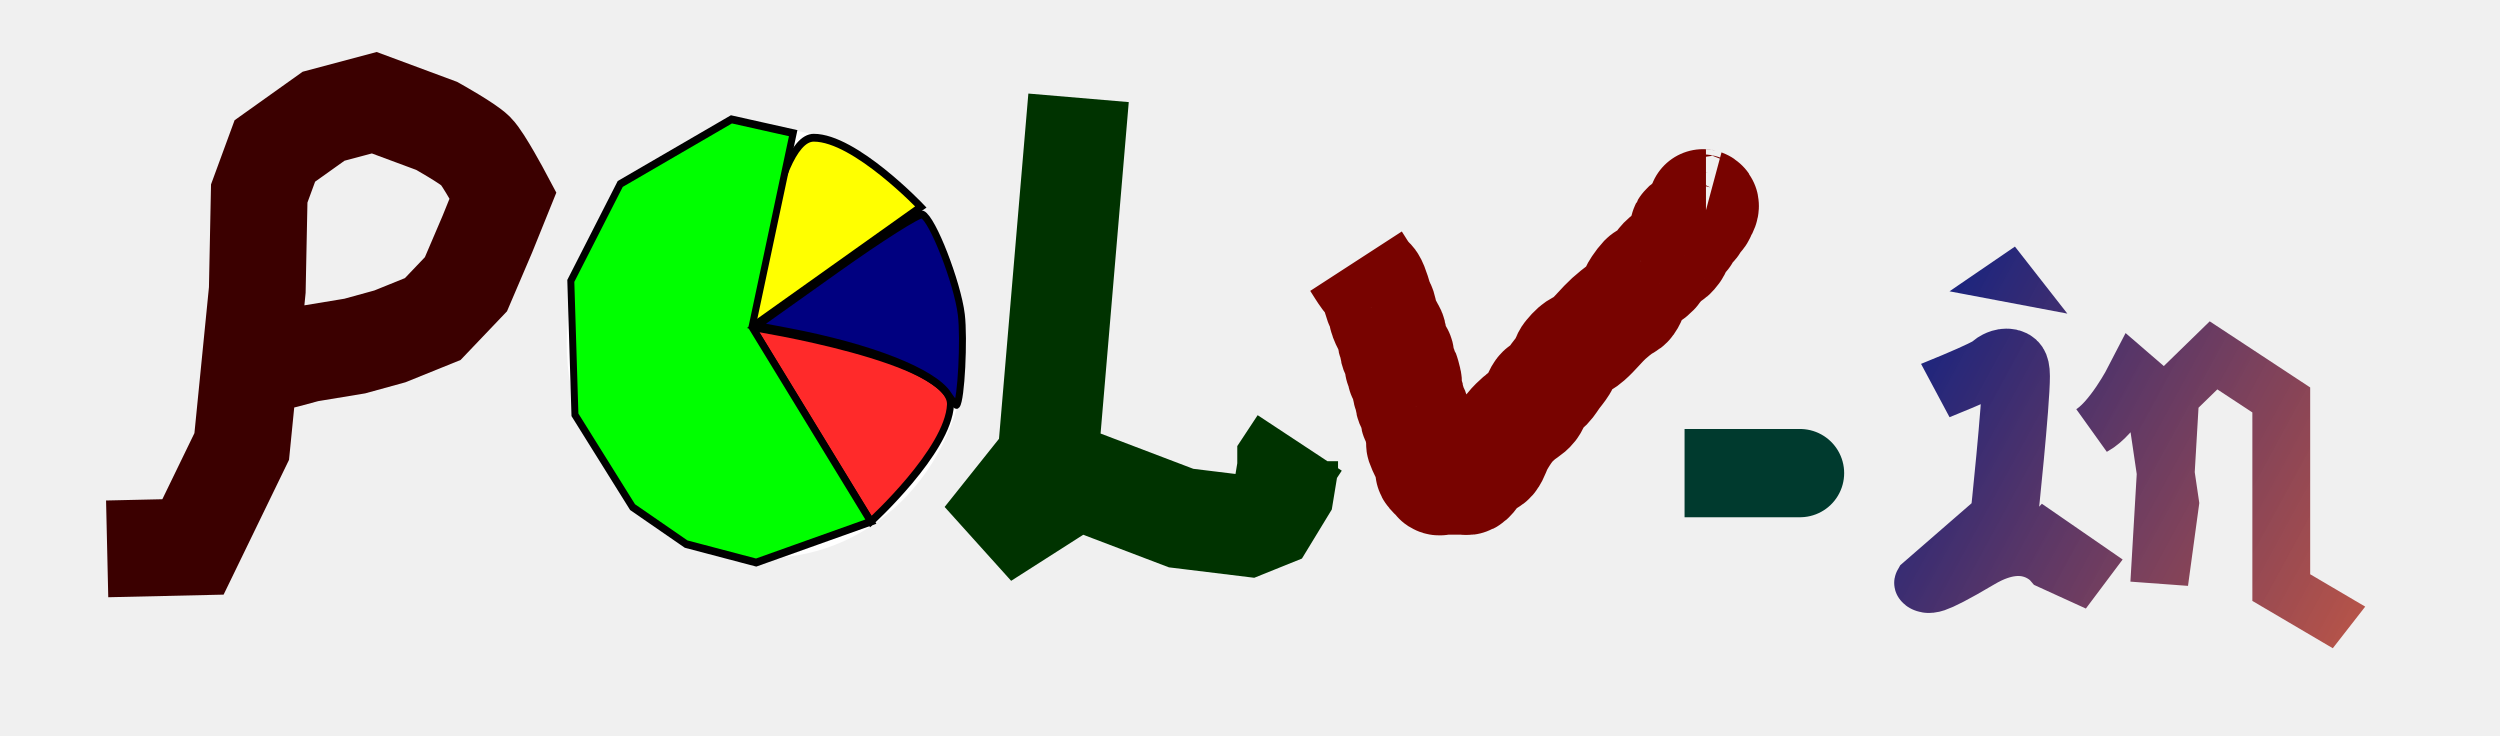
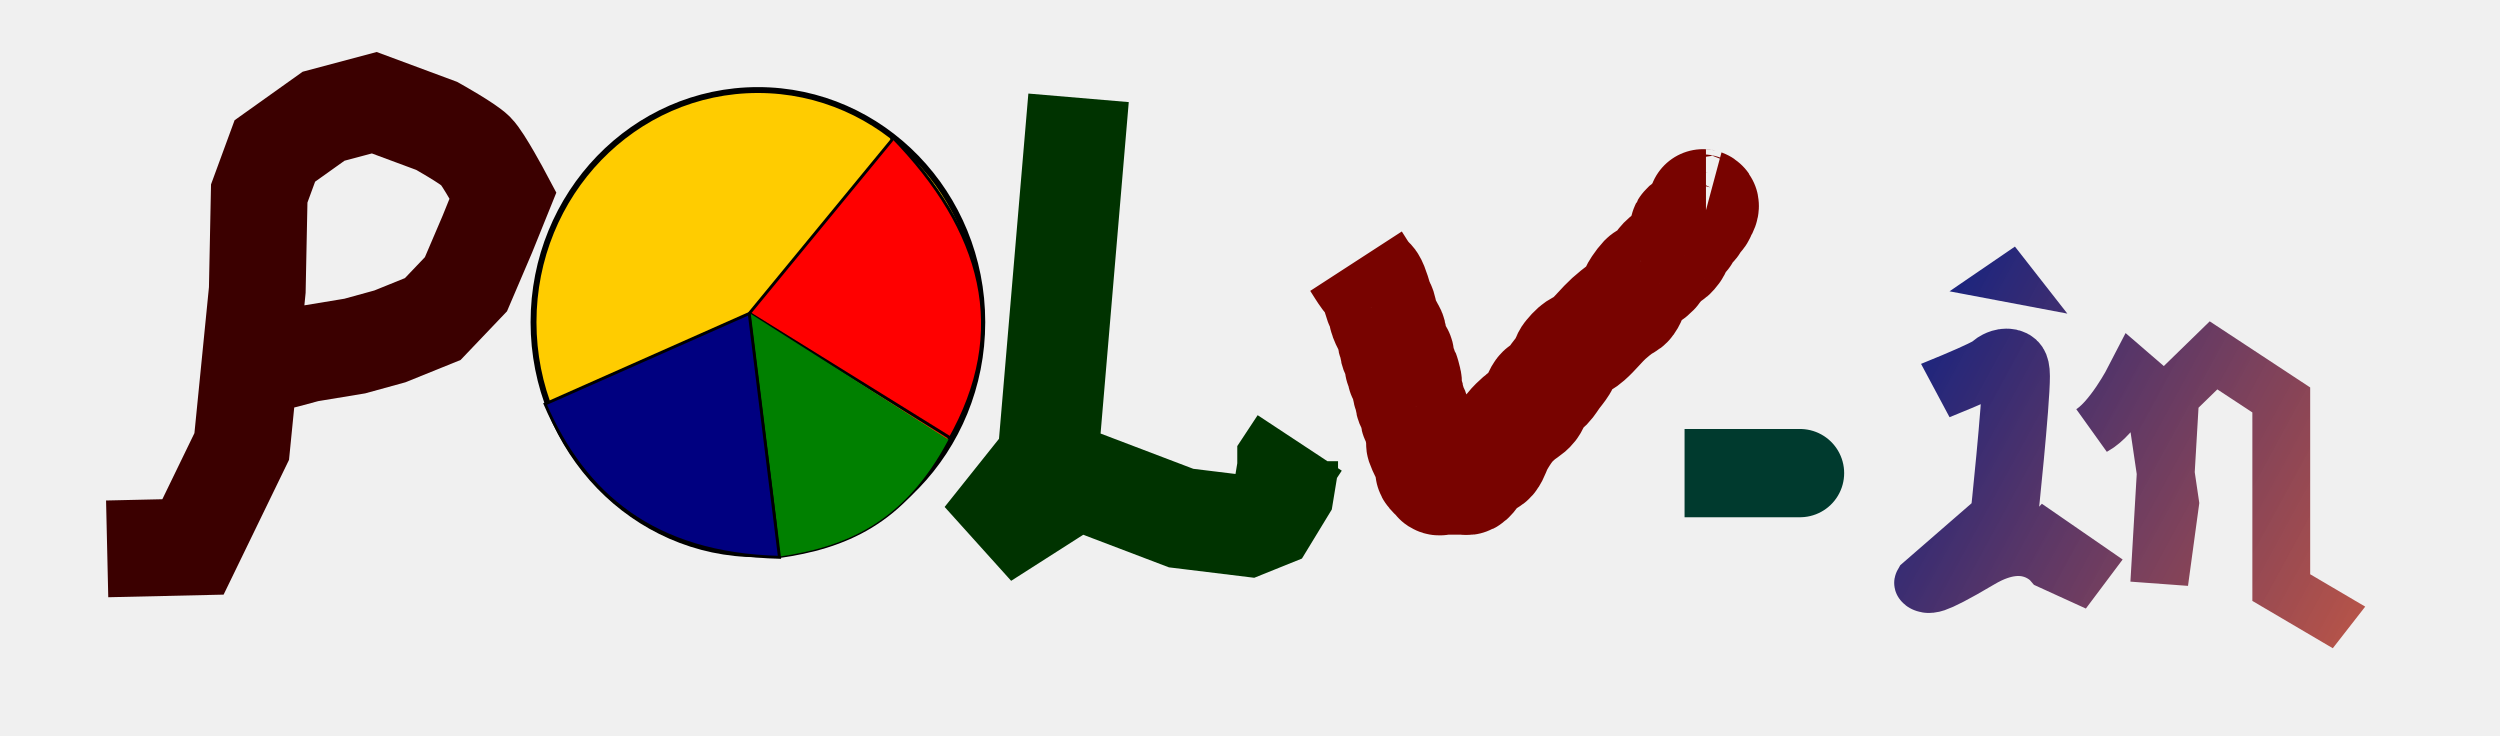
<svg xmlns="http://www.w3.org/2000/svg" xmlns:ns1="http://www.openswatchbook.org/uri/2009/osb" xmlns:xlink="http://www.w3.org/1999/xlink" width="170" height="50" viewBox="0 0 44.979 13.229" id="logo" version="1.1">
  <defs id="defs3986">
    <linearGradient id="linearGradient6383">
      <stop style="stop-color:#011c87;stop-opacity:1" offset="0" id="stop6379" />
      <stop style="stop-color:#d33f17;stop-opacity:0.819" offset="1" id="stop6381" />
    </linearGradient>
    <linearGradient id="linearGradient6356" ns1:paint="solid">
      <stop style="stop-color:#330063;stop-opacity:1;" offset="0" id="stop6354" />
    </linearGradient>
    <linearGradient xlink:href="#linearGradient6383" id="linearGradient6385" x1="32.488" y1="5.487" x2="43.159" y2="10.539" gradientUnits="userSpaceOnUse" />
    <linearGradient xlink:href="#linearGradient6383" id="linearGradient6387" gradientUnits="userSpaceOnUse" x1="32.488" y1="5.487" x2="43.159" y2="10.539" />
    <linearGradient xlink:href="#linearGradient6383" id="linearGradient6389" gradientUnits="userSpaceOnUse" x1="32.488" y1="5.487" x2="43.159" y2="10.539" />
    <linearGradient xlink:href="#linearGradient6383" id="linearGradient6391" gradientUnits="userSpaceOnUse" x1="32.488" y1="5.487" x2="43.159" y2="10.539" />
  </defs>
  <g id="layer1" transform="translate(0,-283.7707)" />
-   <g id="g4804" transform="matrix(1.108883,0,0,1.243196,-1.233746,-2.184107)" style="stroke-width:0.113;stroke-miterlimit:4;stroke-dasharray:none">
-     <ellipse ry="3.107" rx="3.241" style="fill:#ffffff;stroke-width:0.113;stroke-miterlimit:4;stroke-dasharray:none" cy="6.723" cx="13.548" id="path3711" />
-     <path id="path3713" d="m 13.314,6.49 c 0,0 0.334,-2.74 1.002,-2.74 0.668,0 1.737,1.002 1.737,1.002 z" style="fill:#ffff00;stroke:#000000;stroke-width:0.113;stroke-linecap:butt;stroke-linejoin:miter;stroke-miterlimit:4;stroke-dasharray:none;stroke-opacity:1" />
-     <path id="path3713-8" d="m 13.314,6.49 c 0,0 3.257,0.458 3.22,1.125 -0.036,0.667 -1.292,1.69 -1.292,1.69 z" style="fill:#ff2a2a;stroke:#000000;stroke-width:0.113;stroke-linecap:butt;stroke-linejoin:miter;stroke-miterlimit:4;stroke-dasharray:none;stroke-opacity:1" />
-     <path id="path4535" d="m 13.314,6.49 0.668,-2.806 -1.002,-0.2 -1.804,0.935 -0.802,1.403 0.067,1.938 0.935,1.336 0.869,0.535 1.136,0.267 1.861,-0.592 z" style="fill:#00ff00;stroke:#000000;stroke-width:0.113;stroke-linecap:butt;stroke-linejoin:miter;stroke-miterlimit:4;stroke-dasharray:none;stroke-opacity:1" />
-     <path id="path4537" d="m 16.498,7.47 c -0.247,-0.33 -1.261,-0.684 -2.608,-0.912 l -0.504,-0.085 1.299,-0.824 c 0.715,-0.454 1.341,-0.808 1.393,-0.788 0.166,0.064 0.569,0.987 0.632,1.448 0.048,0.353 -0.003,1.24 -0.076,1.308 -0.009,0.008 -0.07,-0.058 -0.137,-0.146 z" style="fill:#000080;stroke:#000000;stroke-width:0.113;stroke-miterlimit:4;stroke-dasharray:none" />
-   </g>
  <path style="fill:none;stroke:#780300;stroke-width:1.964;stroke-linecap:butt;stroke-linejoin:round;stroke-miterlimit:4;stroke-dasharray:none;stroke-opacity:1;paint-order:markers fill stroke" d="m 24.397,4.699 c 0.061,0.094 0.12,0.195 0.184,0.281 0.028,0.039 0.063,0.055 0.092,0.094 0.053,0.072 0.116,0.316 0.138,0.375 0.013,0.035 0.034,0.057 0.046,0.094 0.019,0.058 0.025,0.132 0.046,0.187 0.026,0.071 0.061,0.125 0.092,0.187 0.015,0.031 0.036,0.054 0.046,0.094 0.007,0.028 -0.007,0.066 0,0.094 0.01,0.04 0.036,0.054 0.046,0.094 0.007,0.028 -0.007,0.066 0,0.094 0.01,0.04 0.027,0.074 0.046,0.094 0.014,0.014 0.039,-0.028 0.046,0 0,0.427 -0.022,0.006 0.046,0.281 0.007,0.028 -0.011,0.072 0,0.094 0.095,0.194 -0.004,-0.296 0.092,0.094 0.014,0.056 -0.014,0.132 0,0.187 0.01,0.04 0.036,0.054 0.046,0.094 0.007,0.028 -0.007,0.066 0,0.094 0.019,0.079 0.073,0.108 0.092,0.187 0.007,0.028 -0.007,0.066 0,0.094 0.01,0.04 0.034,0.057 0.046,0.094 0.019,0.058 0.027,0.129 0.046,0.187 0.012,0.037 0.036,0.054 0.046,0.094 0.057,0.231 -0.133,-0.085 0.046,0.281 0.011,0.022 0.035,-0.022 0.046,0 0.011,0.022 -0.007,0.066 0,0.094 0.01,0.04 0.036,0.054 0.046,0.094 0.032,0.129 -0.056,0.084 0.046,0.187 0.014,0.014 0.032,-0.014 0.046,0 0.019,0.02 0.027,0.074 0.046,0.094 0.014,0.014 0.046,-0.031 0.046,0 0,0.031 -0.061,0 -0.046,0 0.107,0 0.214,0 0.322,0 0.046,0 0.092,0 0.138,0 0.031,0 0.062,0.015 0.092,0 0.081,-0.041 0.161,-0.221 0.23,-0.281 0.058,-0.051 0.129,-0.03 0.184,-0.094 0.056,-0.066 0.088,-0.195 0.138,-0.281 0.058,-0.102 0.119,-0.198 0.184,-0.281 0.058,-0.074 0.121,-0.131 0.184,-0.187 0.075,-0.068 0.16,-0.098 0.23,-0.187 0.055,-0.07 0.084,-0.208 0.138,-0.281 0.04,-0.055 0.095,-0.05 0.138,-0.094 0.049,-0.05 0.092,-0.125 0.138,-0.187 0.046,-0.062 0.095,-0.117 0.138,-0.187 0.034,-0.055 0.054,-0.144 0.092,-0.187 C 28.4,6.164 28.411,6.251 28.577,6.105 c 0.126,-0.11 0.242,-0.261 0.368,-0.375 0.075,-0.068 0.152,-0.128 0.23,-0.187 0.045,-0.035 0.098,-0.039 0.138,-0.094 0.054,-0.074 0.085,-0.204 0.138,-0.281 0.223,-0.325 0.122,-0.077 0.322,-0.281 0.049,-0.05 0.088,-0.137 0.138,-0.187 0.149,-0.152 0.109,-0.024 0.23,-0.187 0.042,-0.057 0.097,-0.24 0.138,-0.281 0.014,-0.014 0.035,0.022 0.046,0 0.061,-0.125 -0.097,-0.09 0.046,-0.187 0.029,-0.02 0.063,0.02 0.092,0 0.021,-0.014 0.028,-0.069 0.046,-0.094 0.028,-0.039 0.068,-0.044 0.092,-0.094 0.011,-0.022 -0.011,-0.072 0,-0.094 0.011,-0.022 0.035,0.022 0.046,0 0.061,-0.125 -0.077,-0.094 0.046,-0.094" id="path4541" />
  <path style="opacity:1;fill:none;stroke:#3b0000;stroke-width:1.741;stroke-linecap:butt;stroke-linejoin:miter;stroke-miterlimit:4;stroke-dasharray:none;stroke-opacity:1" d="M 1.928,9.875 3.472,9.84 4.349,8.033 4.629,5.218 4.664,3.481 4.945,2.716 5.822,2.091 6.734,1.848 7.857,2.265 c 0,0 0.561,0.313 0.702,0.452 0.14,0.139 0.491,0.799 0.491,0.799 L 8.769,4.211 8.383,5.114 7.786,5.74 7.015,6.052 6.383,6.226 5.541,6.365 5.155,6.469 4.594,6.608 H 4.419" id="path3990" />
  <path style="fill:none;stroke:#003300;stroke-width:1.813;stroke-linecap:butt;stroke-linejoin:miter;stroke-miterlimit:4;stroke-dasharray:none;stroke-opacity:1" d="m 19.405,1.76 -0.615,7.232 -1.086,0.694 1.049,-1.315 2.497,0.95 1.194,0.146 0.362,-0.146 0.289,-0.475 0.072,-0.438 V 8.298 l 0.217,-0.329" id="path4797" />
  <path style="fill:none;stroke:#003a2e;stroke-width:1.588;stroke-linecap:butt;stroke-linejoin:miter;stroke-miterlimit:4;stroke-dasharray:none;stroke-opacity:1" d="m 30.308,8.512 c 2.117,0 2.08,0 2.08,0" id="path4806" />
  <g id="g4817" style="fill:none;stroke:url(#linearGradient6385);stroke-opacity:1" transform="matrix(1.150796,0,0,1,-4.931782,1.671398)">
    <path id="path4808" d="m 34.542,5.355 c 1.04,-0.483 0.966,-0.52 0.966,-0.52 0,0 0.297,-0.26 0.297,0.26 0,0.52 -0.186,2.526 -0.186,2.526 l -1.189,1.189 c 0,0 -0.074,0.149 0.743,-0.409 0.817,-0.557 1.263,0.037 1.263,0.037 l 0.706,0.371 -1.263,-1.003" style="fill:none;stroke:url(#linearGradient6387);stroke-width:1.058;stroke-linecap:butt;stroke-linejoin:miter;stroke-miterlimit:4;stroke-dasharray:none;stroke-opacity:1" />
    <path id="path4810" d="M 35.733,3.114 C 35.315,3.443 35.315,3.443 35.315,3.443 L 36.068,3.607 Z" style="fill:none;stroke:url(#linearGradient6389);stroke-width:0.482;stroke-linecap:butt;stroke-linejoin:miter;stroke-miterlimit:4;stroke-dasharray:none;stroke-opacity:1" />
    <path id="path4812" d="m 36.985,6.074 c 0.339,-0.211 0.678,-0.971 0.678,-0.971 l 0.297,0.295 0.254,1.983 -0.17,1.435 0.17,-3.334 0.678,-0.76 1.059,0.802 v 3.376 l 1.059,0.717" style="fill:none;stroke:url(#linearGradient6391);stroke-width:0.904;stroke-linecap:butt;stroke-linejoin:miter;stroke-miterlimit:4;stroke-dasharray:none;stroke-opacity:1" />
  </g>
+   <g id="g906">
+     <ellipse ry="4.176" rx="4.037" cy="5.796" cx="13.636" id="path835" style="opacity:1;fill:#ffcc00;fill-opacity:1;stroke-width:0.106;stroke-miterlimit:4;stroke-dasharray:none;stroke:#000000;stroke-opacity:1" />
+     <path id="path841" d="M 13.48,5.64 16.044,2.522 v -0.069 c 1.65,1.691 2.152,3.496 1.032,5.464" style="fill:#ff0000;stroke:#000000;stroke-width:0.053;stroke-linecap:butt;stroke-linejoin:miter;stroke-miterlimit:4;stroke-dasharray:none;stroke-opacity:1" />
+     <path id="path841-3" d="m 13.474,5.631 3.602,2.235 v 0.05 0" style="fill:none;stroke:#000000;stroke-width:0.053;stroke-linecap:butt;stroke-linejoin:miter;stroke-miterlimit:4;stroke-dasharray:none;stroke-opacity:1" />
+     <path id="path841-3-6" d="m 13.486,5.634 0.468,3.735 0.069,0.658 c 1.162,-0.167 2.252,-0.59 3.053,-2.111" style="fill:#008000;stroke:#000000;stroke-width:0.026;stroke-linecap:butt;stroke-linejoin:miter;stroke-miterlimit:4;stroke-dasharray:none;stroke-opacity:1" />
+     <path id="path899" d="M 13.48,5.64 9.807,7.269 c 0.701,1.624 1.949,2.701 4.217,2.758 z" style="fill:#000080;stroke:#000000;stroke-width:0.053;stroke-linecap:butt;stroke-linejoin:miter;stroke-miterlimit:4;stroke-dasharray:none;stroke-opacity:1" />
+   </g>
</svg>
